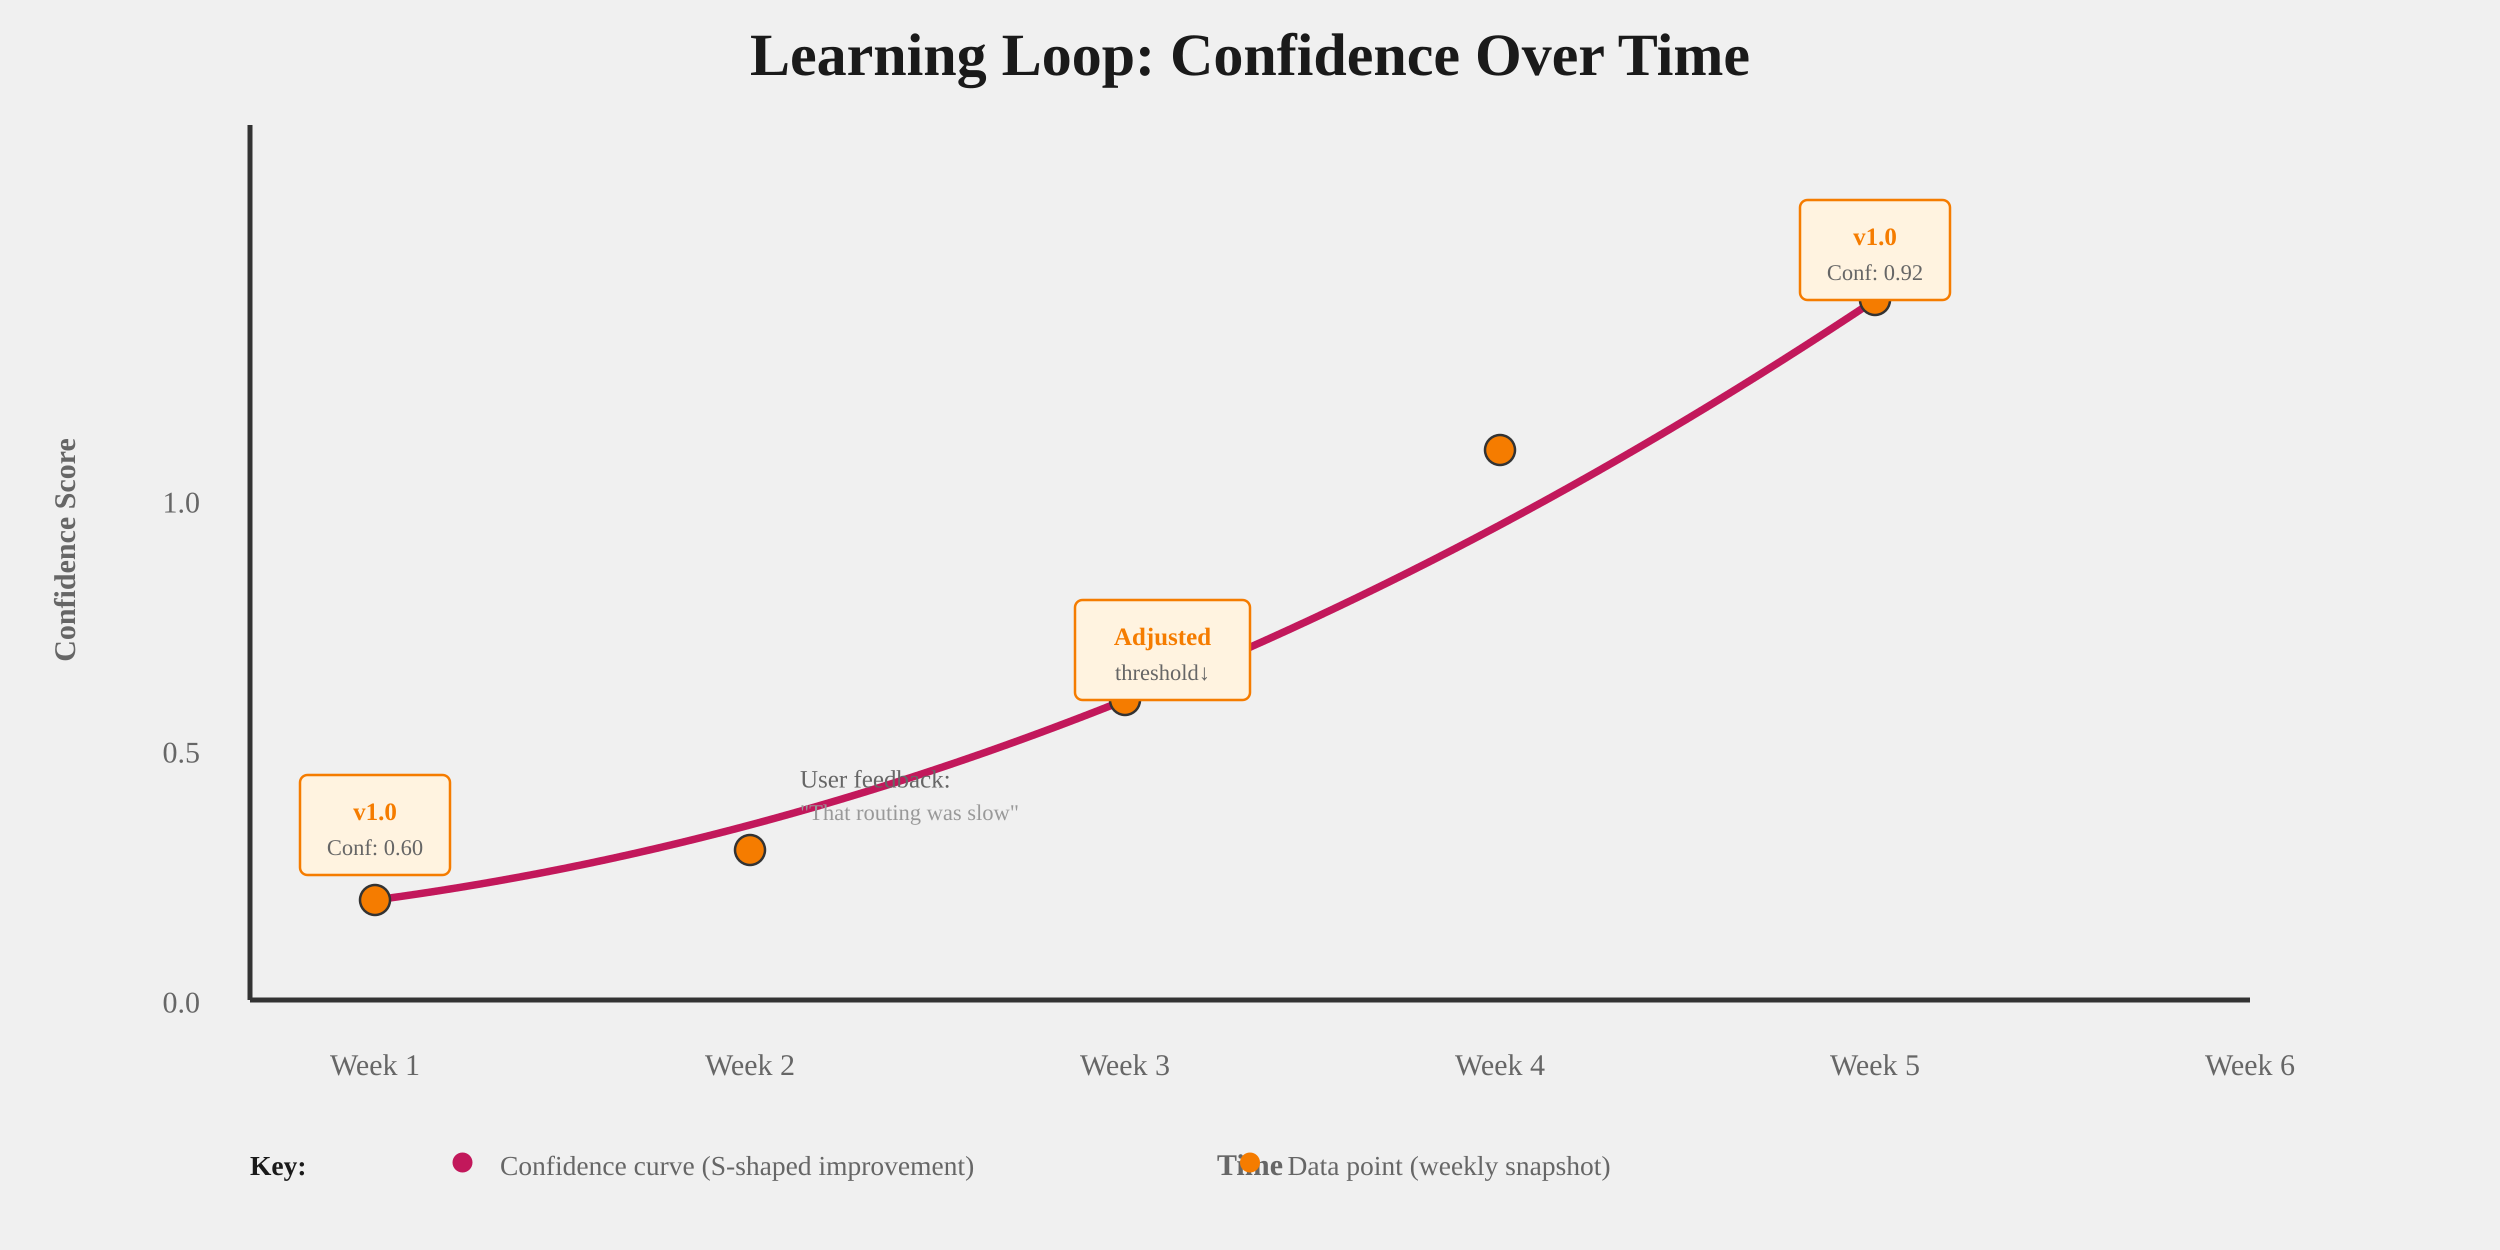
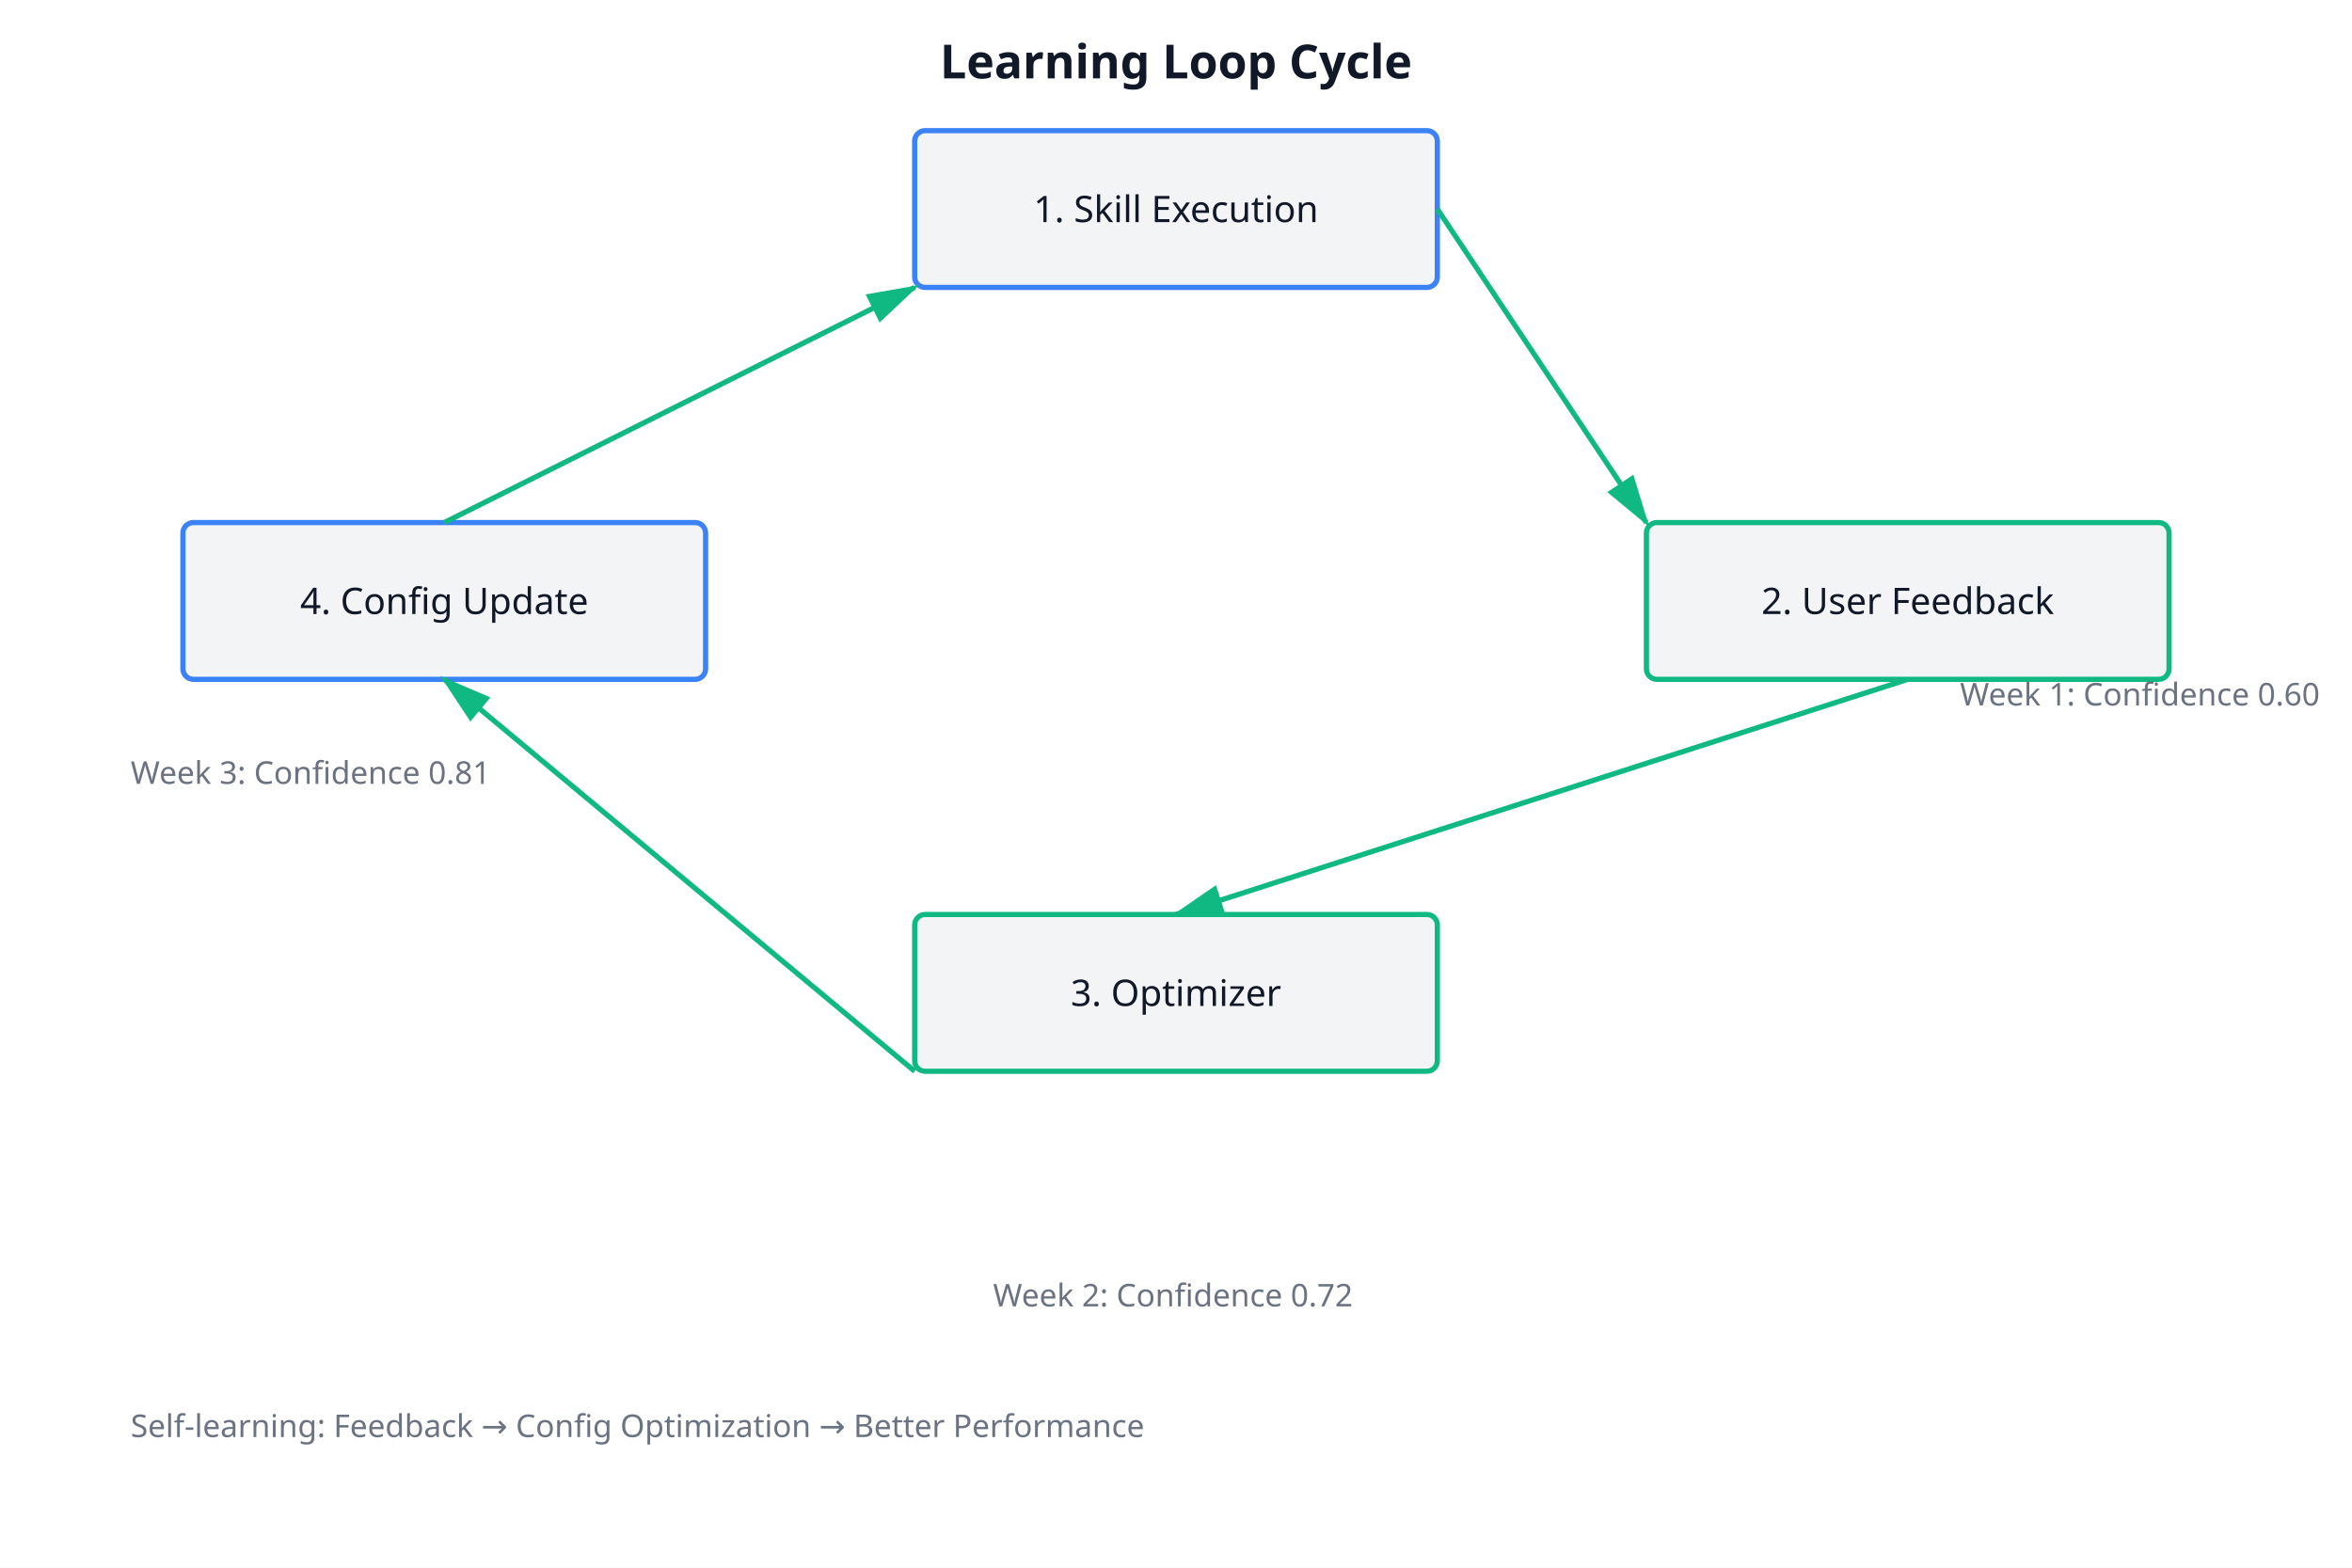
- <svg xmlns="http://www.w3.org/2000/svg" viewBox="0 0 1000 500">
-   <text x="500" y="30" font-size="24" font-weight="bold" text-anchor="middle" fill="#1a1a1a">Learning Loop: Confidence Over Time</text>
-   <line x1="100" y1="400" x2="900" y2="400" stroke="#333" stroke-width="2" />
-   <line x1="100" y1="400" x2="100" y2="50" stroke="#333" stroke-width="2" />
-   <text x="150" y="430" font-size="12" text-anchor="middle" fill="#666">Week 1</text>
-   <text x="300" y="430" font-size="12" text-anchor="middle" fill="#666">Week 2</text>
-   <text x="450" y="430" font-size="12" text-anchor="middle" fill="#666">Week 3</text>
-   <text x="600" y="430" font-size="12" text-anchor="middle" fill="#666">Week 4</text>
-   <text x="750" y="430" font-size="12" text-anchor="middle" fill="#666">Week 5</text>
-   <text x="900" y="430" font-size="12" text-anchor="middle" fill="#666">Week 6</text>
-   <text x="80" y="405" font-size="12" text-anchor="end" fill="#666">0.0</text>
-   <text x="80" y="305" font-size="12" text-anchor="end" fill="#666">0.5</text>
-   <text x="80" y="205" font-size="12" text-anchor="end" fill="#666">1.0</text>
-   <text x="30" y="220" font-size="12" font-weight="bold" fill="#666" text-anchor="middle" transform="rotate(-90 30 220)">Confidence Score</text>
-   <text x="500" y="470" font-size="12" font-weight="bold" text-anchor="middle" fill="#666">Time</text>
-   <path d="M 150 360 Q 300 340 450 280 T 750 120" stroke="#c2185b" stroke-width="3" fill="none" stroke-linecap="round" />
-   <circle cx="150" cy="360" r="6" fill="#f57c00" stroke="#333" stroke-width="1" />
-   <circle cx="300" cy="340" r="6" fill="#f57c00" stroke="#333" stroke-width="1" />
-   <circle cx="450" cy="280" r="6" fill="#f57c00" stroke="#333" stroke-width="1" />
-   <circle cx="600" cy="180" r="6" fill="#f57c00" stroke="#333" stroke-width="1" />
-   <circle cx="750" cy="120" r="6" fill="#f57c00" stroke="#333" stroke-width="1" />
-   <rect x="120" y="310" width="60" height="40" fill="#fff3e0" stroke="#f57c00" stroke-width="1" rx="3" />
-   <text x="150" y="328" font-size="10" font-weight="bold" text-anchor="middle" fill="#f57c00">v1.0</text>
-   <text x="150" y="342" font-size="9" text-anchor="middle" fill="#666">Conf: 0.60</text>
-   <text x="320" y="315" font-size="10" fill="#666">User feedback:</text>
-   <text x="320" y="328" font-size="9" fill="#999">"That routing was slow"</text>
-   <rect x="430" y="240" width="70" height="40" fill="#fff3e0" stroke="#f57c00" stroke-width="1" rx="3" />
-   <text x="465" y="258" font-size="10" font-weight="bold" text-anchor="middle" fill="#f57c00">Adjusted</text>
-   <text x="465" y="272" font-size="9" text-anchor="middle" fill="#666">threshold↓</text>
-   <rect x="720" y="80" width="60" height="40" fill="#fff3e0" stroke="#f57c00" stroke-width="1" rx="3" />
-   <text x="750" y="98" font-size="10" font-weight="bold" text-anchor="middle" fill="#f57c00">v1.0</text>
-   <text x="750" y="112" font-size="9" text-anchor="middle" fill="#666">Conf: 0.92</text>
-   <text x="100" y="470" font-size="11" font-weight="bold" fill="#1a1a1a">Key:</text>
-   <circle cx="185" cy="465" r="4" fill="#c2185b" />
-   <text x="200" y="470" font-size="11" fill="#666">Confidence curve (S-shaped improvement)</text>
-   <circle cx="500" cy="465" r="4" fill="#f57c00" />
-   <text x="515" y="470" font-size="11" fill="#666">Data point (weekly snapshot)</text>
+ <svg xmlns="http://www.w3.org/2000/svg" viewBox="0 0 900 600" width="900" height="600">
+   <defs>
+     <style>
+       .box { fill: #F3F4F6; stroke: #3B82F6; stroke-width: 2; }
+       .box-green { fill: #F3F4F6; stroke: #10B981; stroke-width: 2; }
+       .box-red { fill: #F3F4F6; stroke: #EF4444; stroke-width: 2; }
+       .title { font-size: 18px; font-weight: bold; fill: #111827; font-family: sans-serif; }
+       .label { font-size: 14px; fill: #111827; font-family: sans-serif; }
+       .small { font-size: 12px; fill: #6B7280; font-family: sans-serif; }
+       .arrow { stroke: #3B82F6; stroke-width: 2; fill: none; marker-end: url(#arrowhead); }
+       .arrow-green { stroke: #10B981; stroke-width: 2; fill: none; marker-end: url(#arrowhead-green); }
+       .arrow-red { stroke: #EF4444; stroke-width: 2; fill: none; marker-end: url(#arrowhead-red); }
+       line { stroke: #6B7280; stroke-width: 1; }
+       circle { fill: #F3F4F6; stroke: #3B82F6; stroke-width: 2; }
+     </style>
+     <marker id="arrowhead" markerWidth="10" markerHeight="10" refX="9" refY="3" orient="auto">
+       <polygon points="0 0, 10 3, 0 6" fill="#3B82F6" />
+     </marker>
+     <marker id="arrowhead-green" markerWidth="10" markerHeight="10" refX="9" refY="3" orient="auto">
+       <polygon points="0 0, 10 3, 0 6" fill="#10B981" />
+     </marker>
+     <marker id="arrowhead-red" markerWidth="10" markerHeight="10" refX="9" refY="3" orient="auto">
+       <polygon points="0 0, 10 3, 0 6" fill="#EF4444" />
+     </marker>
+   </defs>
+   <rect width="900" height="600" fill="white" />
+   <text x="450" y="30" text-anchor="middle" class="title">Learning Loop Cycle</text>
+   <rect x="350" y="50" width="200" height="60" class="box" rx="4" />
+   <text x="450" y="85" text-anchor="middle" class="label">1. Skill Execution</text>
+   <rect x="630" y="200" width="200" height="60" class="box-green" rx="4" />
+   <text x="730" y="235" text-anchor="middle" class="label">2. User Feedback</text>
+   <rect x="350" y="350" width="200" height="60" class="box-green" rx="4" />
+   <text x="450" y="385" text-anchor="middle" class="label">3. Optimizer</text>
+   <rect x="70" y="200" width="200" height="60" class="box" rx="4" />
+   <text x="170" y="235" text-anchor="middle" class="label">4. Config Update</text>
+   <path d="M 550 80 L 630 200" class="arrow-green" />
+   <path d="M 730 260 L 450 350" class="arrow-green" />
+   <path d="M 350 410 L 170 260" class="arrow-green" />
+   <path d="M 170 200 L 350 110" class="arrow-green" />
+   <text x="750" y="270" class="small">Week 1: Confidence 0.60</text>
+   <text x="380" y="500" class="small">Week 2: Confidence 0.72</text>
+   <text x="50" y="300" class="small">Week 3: Confidence 0.81</text>
+   <text x="50" y="550" class="small">Self-learning: Feedback → Config Optimization → Better Performance</text>
</svg>
